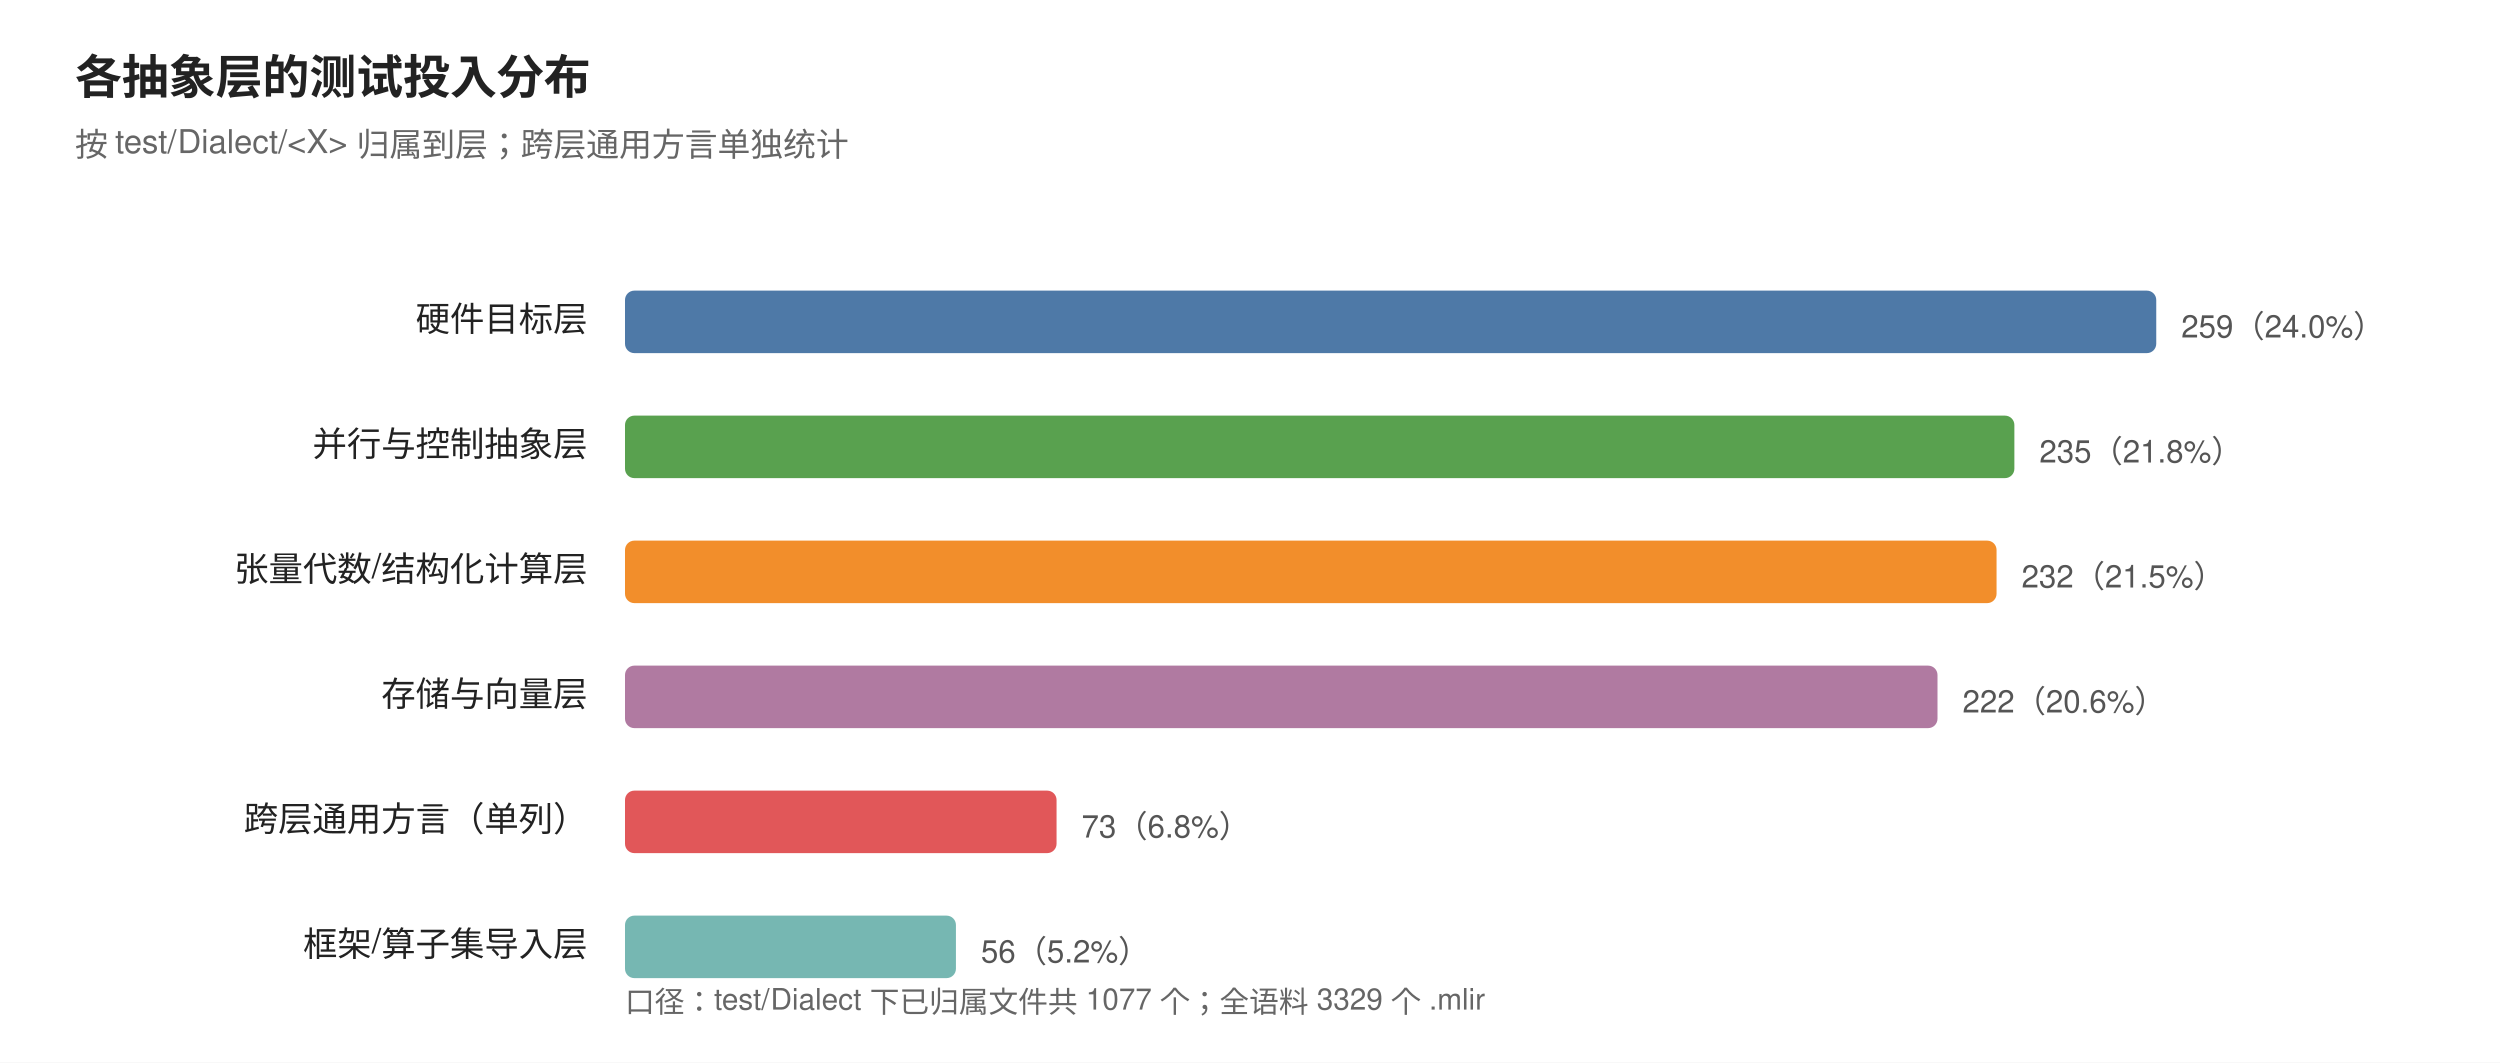
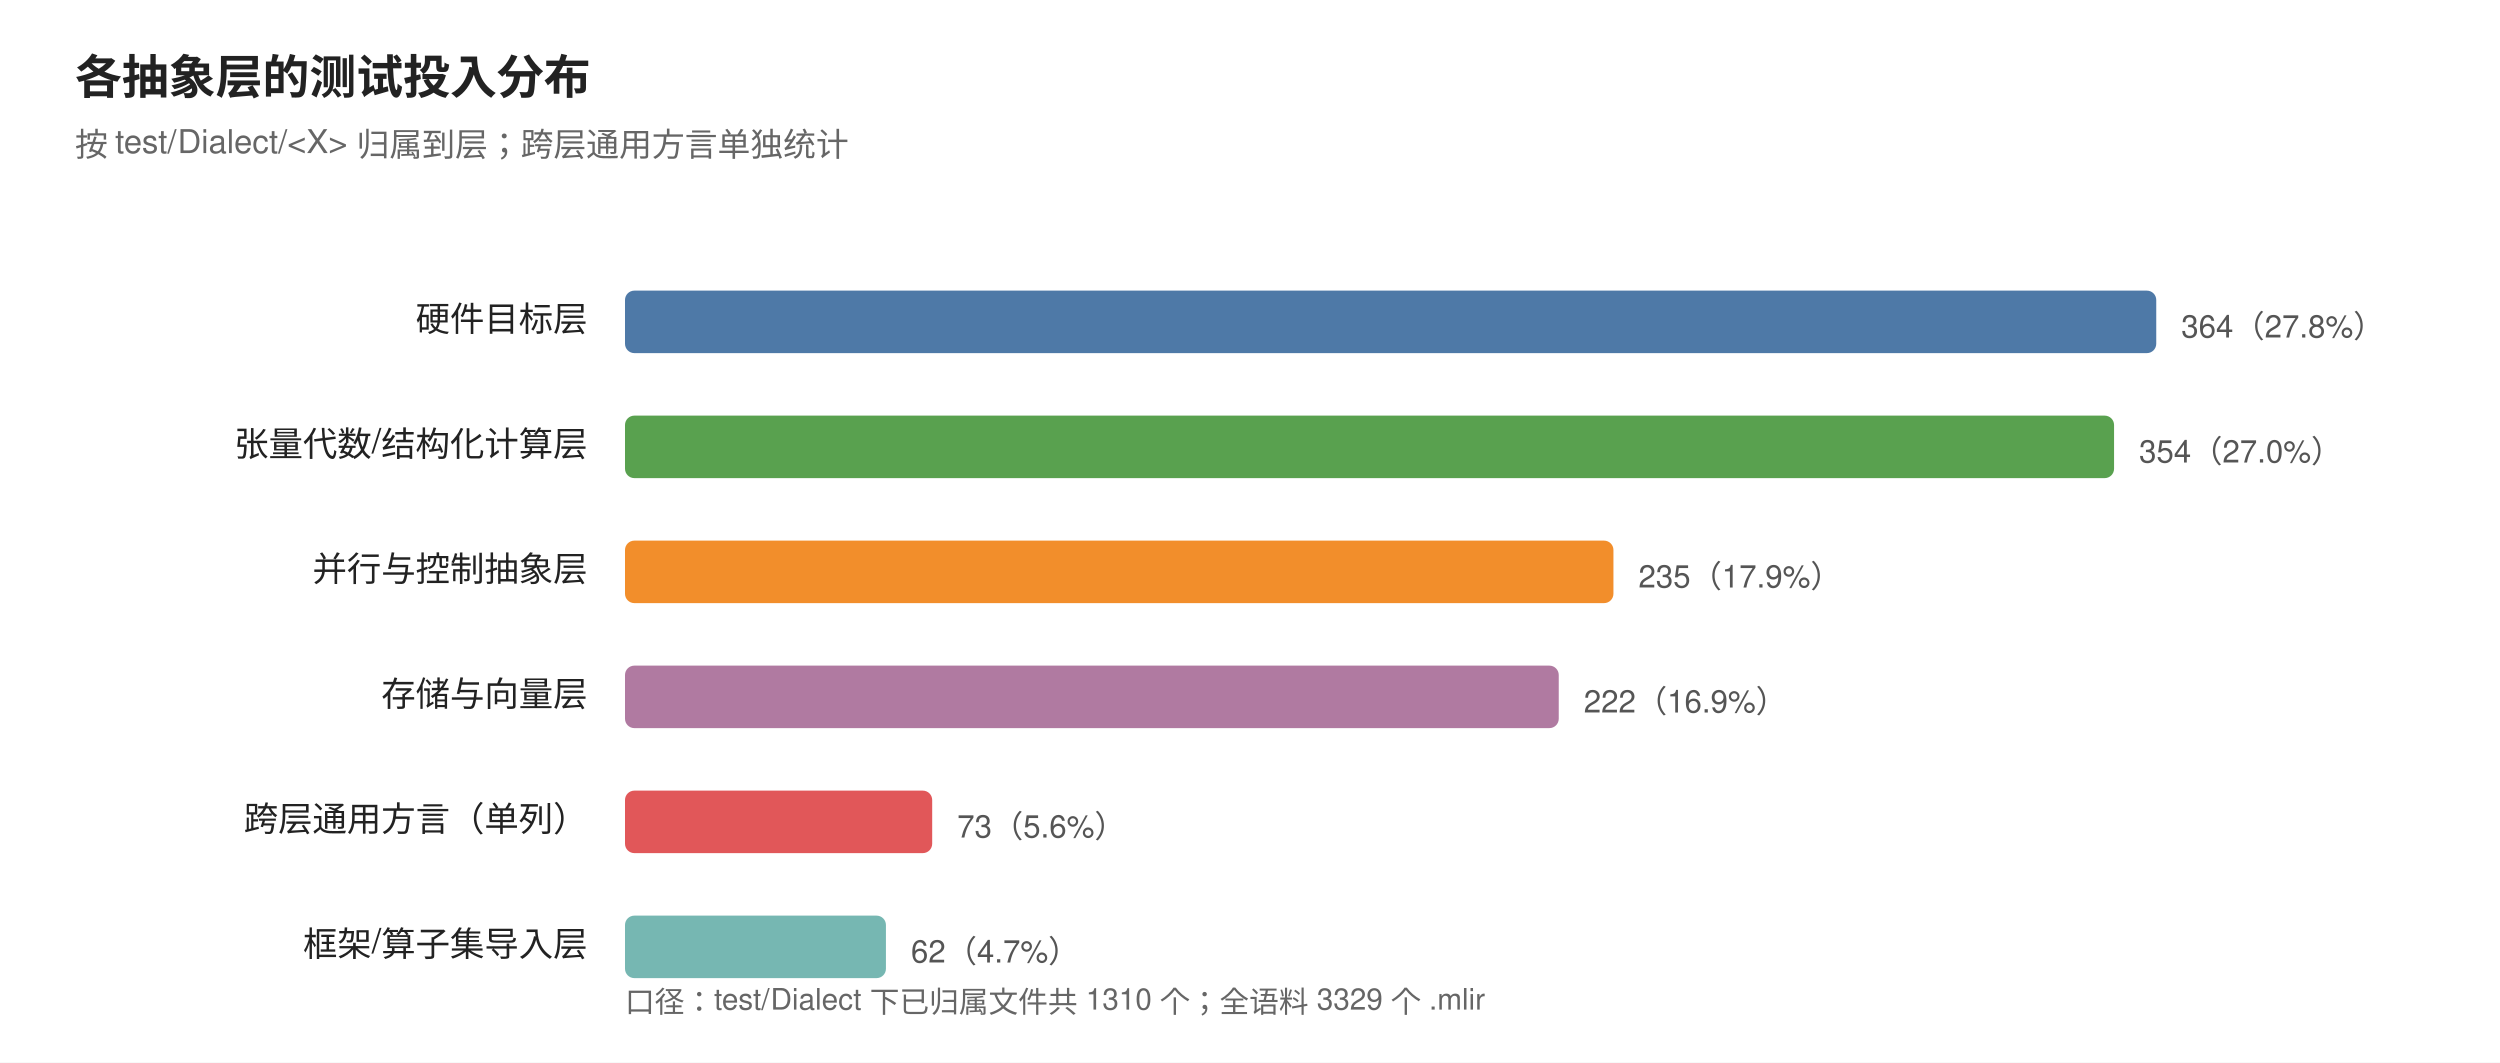
<svg xmlns="http://www.w3.org/2000/svg" width="800" height="340" viewBox="0 0 800 340" font-family="Helvetica,Arial,sans-serif">
  <rect width="800" height="340" fill="#ffffff" />
  <text x="24.0" y="30.0" font-size="15" text-anchor="start" fill="#222" font-weight="bold" opacity="1.0">各抽象层的测试投入分布</text>
  <text x="24.0" y="50.0" font-size="10.5" text-anchor="start" fill="#666" font-weight="normal" opacity="1.0">按 test/Dialect/&lt;X&gt; 归属到层；跨层通用方言单独统计</text>
  <text x="188.0" y="106.0" font-size="11" text-anchor="end" fill="#222" font-weight="normal" opacity="1.0">硬件目标层</text>
  <rect x="200.0" y="93.0" width="490.0" height="20.0" rx="3" fill="#4E79A7" stroke="none" stroke-width="1" opacity="1.0" />
-   <text x="698.0" y="108.0" font-size="10" text-anchor="start" fill="#555" font-weight="normal" opacity="1.0">259（24.0%）</text>
-   <text x="188.0" y="146.0" font-size="11" text-anchor="end" fill="#222" font-weight="normal" opacity="1.0">并行与控制抽象层</text>
-   <rect x="200.0" y="133.0" width="444.6" height="20.0" rx="3" fill="#59A14F" stroke="none" stroke-width="1" opacity="1.0" />
-   <text x="652.6" y="148.0" font-size="10" text-anchor="start" fill="#555" font-weight="normal" opacity="1.0">235（21.8%）</text>
-   <text x="188.0" y="186.0" font-size="11" text-anchor="end" fill="#222" font-weight="normal" opacity="1.0">张量代数/结构化计算层</text>
-   <rect x="200.0" y="173.0" width="438.9" height="20.0" rx="3" fill="#F28E2B" stroke="none" stroke-width="1" opacity="1.0" />
-   <text x="646.9" y="188.0" font-size="10" text-anchor="start" fill="#555" font-weight="normal" opacity="1.0">232（21.5%）</text>
+   <text x="698.0" y="108.0" font-size="10" text-anchor="start" fill="#555" font-weight="normal" opacity="1.0">364（27.8%）</text>
+   <text x="188.0" y="146.0" font-size="11" text-anchor="end" fill="#222" font-weight="normal" opacity="1.0">张量代数/结构化计算层</text>
+   <rect x="200.0" y="133.0" width="476.5" height="20.0" rx="3" fill="#59A14F" stroke="none" stroke-width="1" opacity="1.0" />
+   <text x="684.5" y="148.0" font-size="10" text-anchor="start" fill="#555" font-weight="normal" opacity="1.0">354（27.0%）</text>
+   <text x="188.0" y="186.0" font-size="11" text-anchor="end" fill="#222" font-weight="normal" opacity="1.0">并行与控制抽象层</text>
+   <rect x="200.0" y="173.0" width="316.3" height="20.0" rx="3" fill="#F28E2B" stroke="none" stroke-width="1" opacity="1.0" />
+   <text x="524.3" y="188.0" font-size="10" text-anchor="start" fill="#555" font-weight="normal" opacity="1.0">235（17.9%）</text>
  <text x="188.0" y="226.0" font-size="11" text-anchor="end" fill="#222" font-weight="normal" opacity="1.0">存储与向量层</text>
-   <rect x="200.0" y="213.0" width="420.0" height="20.0" rx="3" fill="#B07AA1" stroke="none" stroke-width="1" opacity="1.0" />
-   <text x="628.0" y="228.0" font-size="10" text-anchor="start" fill="#555" font-weight="normal" opacity="1.0">222（20.6%）</text>
+   <rect x="200.0" y="213.0" width="298.8" height="20.0" rx="3" fill="#B07AA1" stroke="none" stroke-width="1" opacity="1.0" />
+   <text x="506.8" y="228.0" font-size="10" text-anchor="start" fill="#555" font-weight="normal" opacity="1.0">222（16.9%）</text>
  <text x="188.0" y="266.0" font-size="11" text-anchor="end" fill="#222" font-weight="normal" opacity="1.0">跨层通用方言（单列）</text>
-   <rect x="200.0" y="253.0" width="138.1" height="20.0" rx="3" fill="#E15759" stroke="none" stroke-width="1" opacity="1.0" />
-   <text x="346.1" y="268.0" font-size="10" text-anchor="start" fill="#555" font-weight="normal" opacity="1.0">73（6.8%）</text>
+   <rect x="200.0" y="253.0" width="98.3" height="20.0" rx="3" fill="#E15759" stroke="none" stroke-width="1" opacity="1.0" />
+   <text x="306.3" y="268.0" font-size="10" text-anchor="start" fill="#555" font-weight="normal" opacity="1.0">73（5.6%）</text>
  <text x="188.0" y="306.0" font-size="11" text-anchor="end" fill="#222" font-weight="normal" opacity="1.0">框架/算子集导入层</text>
-   <rect x="200.0" y="293.0" width="105.9" height="20.0" rx="3" fill="#76B7B2" stroke="none" stroke-width="1" opacity="1.0" />
-   <text x="313.9" y="308.0" font-size="10" text-anchor="start" fill="#555" font-weight="normal" opacity="1.0">56（5.2%）</text>
-   <text x="200.0" y="324.0" font-size="9.5" text-anchor="start" fill="#666" font-weight="normal" opacity="1.0">口径：test/Dialect 下已归属文件共 1077 个；全语料 3329 个 .mlir</text>
+   <rect x="200.0" y="293.0" width="83.5" height="20.0" rx="3" fill="#76B7B2" stroke="none" stroke-width="1" opacity="1.0" />
+   <text x="291.5" y="308.0" font-size="10" text-anchor="start" fill="#555" font-weight="normal" opacity="1.0">62（4.7%）</text>
+   <text x="200.0" y="324.0" font-size="9.5" text-anchor="start" fill="#666" font-weight="normal" opacity="1.0">口径：test/Dialect 下已归属文件共 1310 个；全语料 3329 个 .mlir</text>
</svg>
